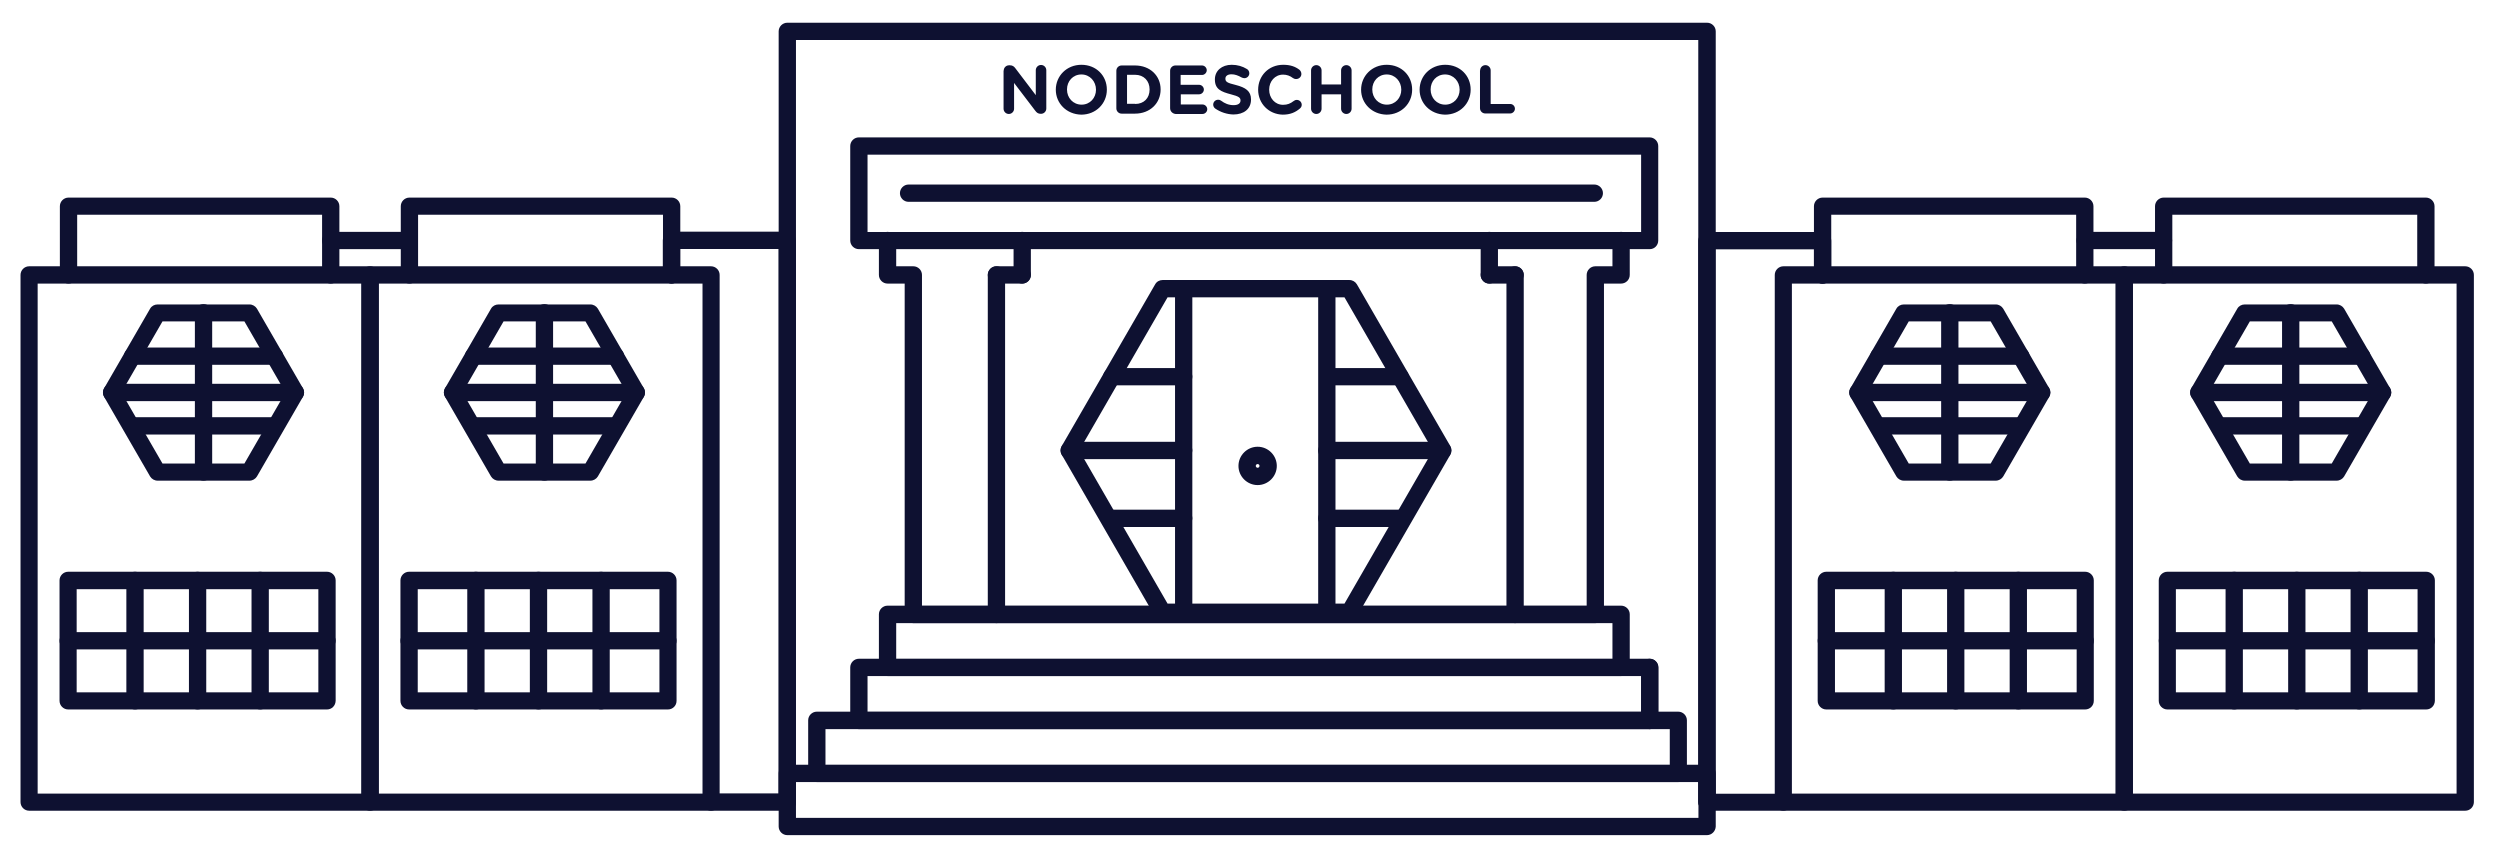
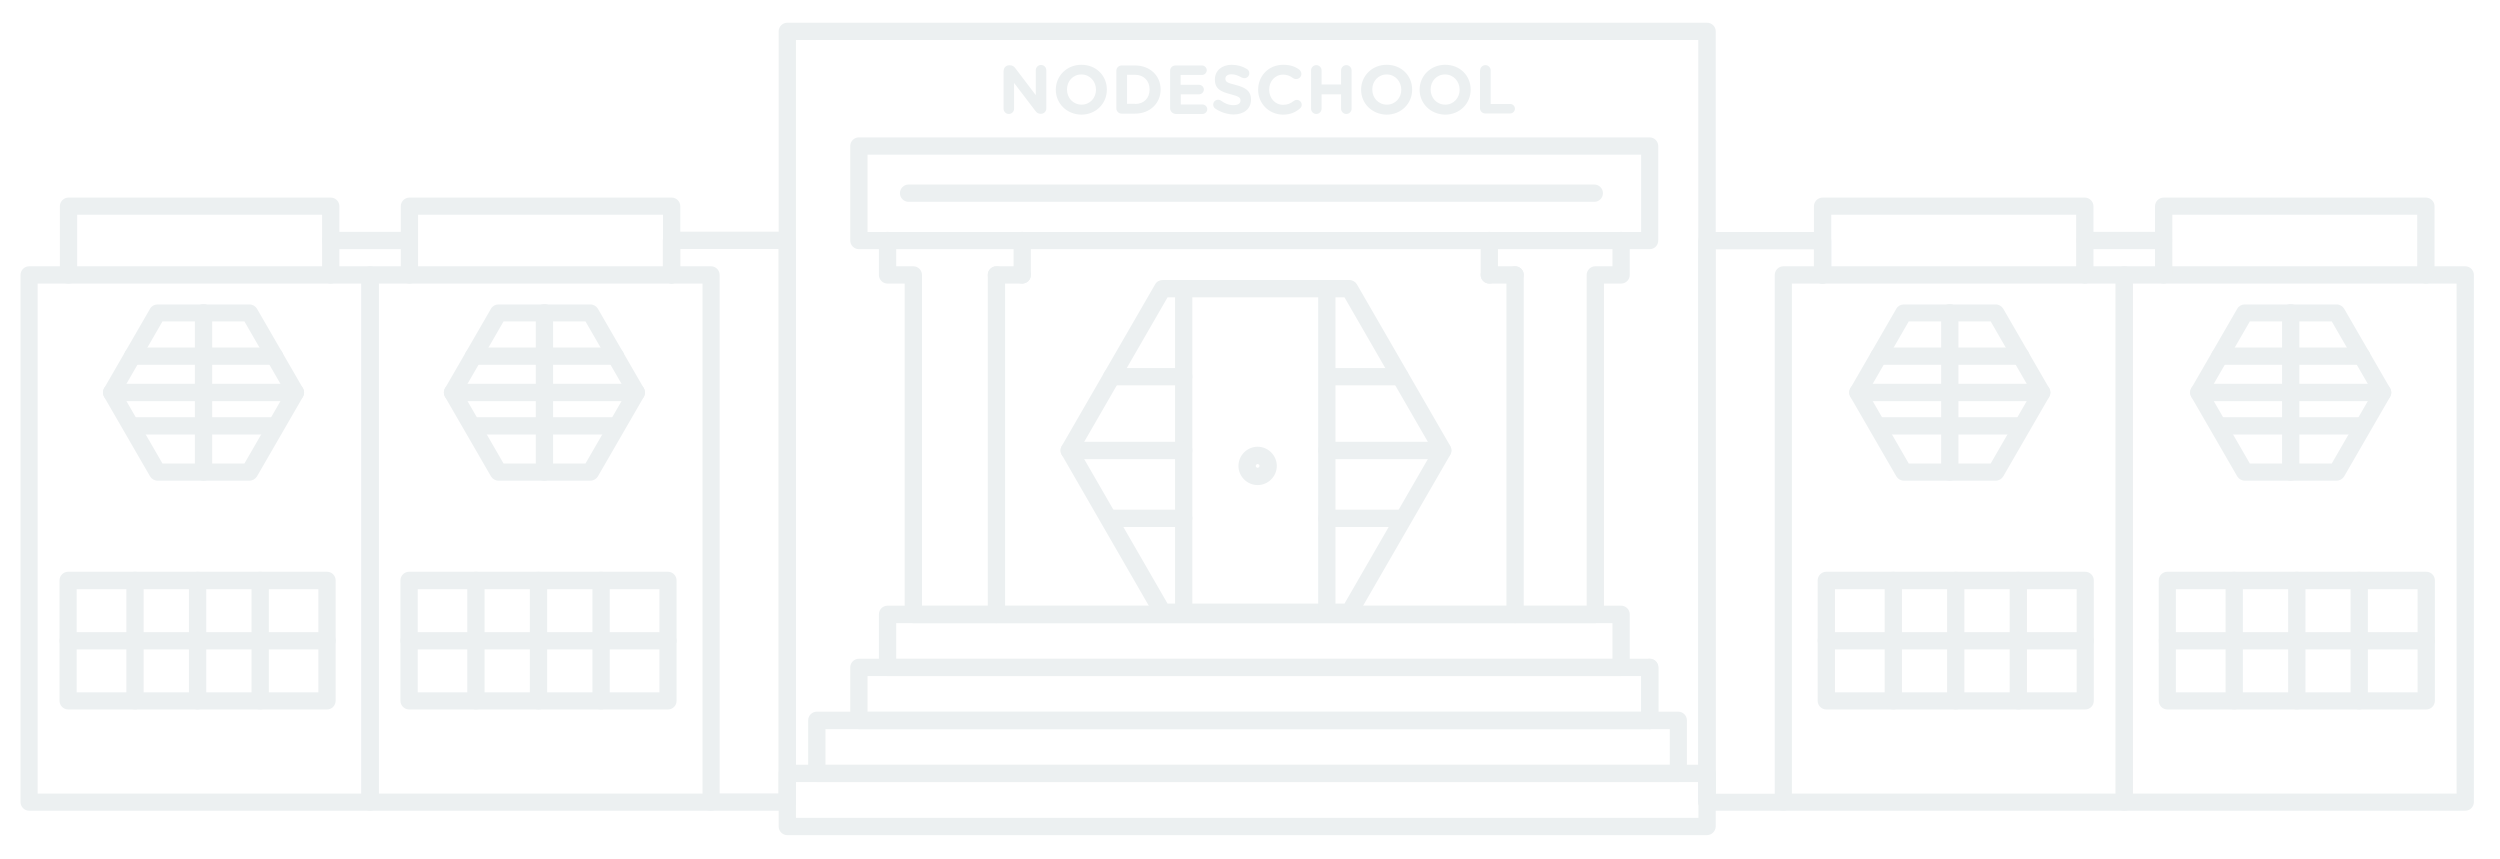
<svg xmlns="http://www.w3.org/2000/svg" viewBox="0 0 1474 506" enable-background="new 0 0 1474 506">
-   <path fill="#0E1131" d="M1453.5 478h-201c-2.8 0-5.1-2.3-5.1-5.1v-310.8c0-2.8 2.3-5.1 5.1-5.1h201c2.8 0 5.1 2.3 5.1 5.1v310.9c-.1 2.8-2.3 5-5.1 5zm-196-10.1h190.9v-300.7h-190.9v300.7z" />
-   <path fill="#0E1131" d="M1430.3 167.2c-2.8 0-5.1-2.3-5.1-5.1v-35.5h-144.4v35.5c0 2.8-2.3 5.1-5.1 5.1s-5.1-2.3-5.1-5.1v-40.5c0-2.8 2.3-5.1 5.1-5.1h154.6c2.8 0 5.1 2.3 5.1 5.1v40.5c-.1 2.8-2.3 5.1-5.1 5.1z" />
-   <path fill="#0E1131" d="M1377.7 283.4h-54.2c-1.8 0-3.5-1-4.4-2.5l-27.1-46.9c-.9-1.6-.9-3.5 0-5.1l27.1-46.9c.9-1.6 2.6-2.5 4.4-2.5h54.2c1.8 0 3.5 1 4.4 2.5l27.1 46.9c.9 1.6.9 3.5 0 5.1l-27.1 46.9c-.9 1.5-2.6 2.5-4.4 2.5zm-51.2-10.1h48.3l24.2-41.9-24.2-41.9h-48.3l-24.2 41.9 24.2 41.9z" />
-   <path fill="#0E1131" d="M1350.6 283.4c-2.8 0-5.1-2.3-5.1-5.1v-93.9c0-2.8 2.3-5.1 5.1-5.1s5.1 2.3 5.1 5.1v93.9c0 2.8-2.3 5.1-5.1 5.1z" />
-   <path fill="#0E1131" d="M1404.8 236.5h-108.4c-2.8 0-5.1-2.3-5.1-5.1s2.3-5.1 5.1-5.1h108.4c2.8 0 5.1 2.3 5.1 5.1s-2.3 5.1-5.1 5.1z" />
-   <path fill="#0E1131" d="M1392.5 215.1h-83.7c-2.8 0-5.1-2.3-5.1-5.1s2.3-5.1 5.1-5.1h83.7c2.8 0 5.1 2.3 5.1 5.1-.1 2.8-2.3 5.1-5.1 5.1z" />
-   <path fill="#0E1131" d="M1392.5 256.2h-83.7c-2.8 0-5.1-2.3-5.1-5.1s2.3-5.1 5.1-5.1h83.7c2.8 0 5.1 2.3 5.1 5.1s-2.3 5.1-5.1 5.1z" />
-   <path fill="#0E1131" d="M1430.5 418.3h-152.6c-2.8 0-5.1-2.3-5.1-5.1v-71c0-2.8 2.3-5.1 5.1-5.1h152.6c2.8 0 5.1 2.3 5.1 5.1v71c-.1 2.9-2.3 5.1-5.1 5.1zm-147.6-10.1h142.5v-60.8h-142.5v60.8z" />
-   <path fill="#0E1131" d="M1430.5 382.9h-152.6c-2.8 0-5.1-2.3-5.1-5.1s2.3-5.1 5.1-5.1h152.6c2.8 0 5.1 2.3 5.1 5.1-.1 2.8-2.3 5.1-5.1 5.1z" />
-   <path fill="#0E1131" d="M1391 418.3c-2.8 0-5.1-2.3-5.1-5.1v-71c0-2.8 2.3-5.1 5.1-5.1s5.1 2.3 5.1 5.1v71c0 2.9-2.3 5.1-5.1 5.1z" />
-   <path fill="#0E1131" d="M1317.3 418.3c-2.8 0-5.1-2.3-5.1-5.1v-71c0-2.8 2.3-5.1 5.1-5.1s5.1 2.3 5.1 5.1v71c-.1 2.9-2.3 5.1-5.1 5.1z" />
-   <path fill="#0E1131" d="M1354.2 418.3c-2.8 0-5.1-2.3-5.1-5.1v-71c0-2.8 2.3-5.1 5.1-5.1s5.1 2.3 5.1 5.1v71c-.1 2.9-2.3 5.1-5.1 5.1z" />
-   <path fill="#0E1131" d="M1252.5 478h-201c-2.8 0-5.1-2.3-5.1-5.1v-310.8c0-2.8 2.3-5.1 5.1-5.1h201c2.8 0 5.1 2.3 5.1 5.1v310.9c-.1 2.8-2.3 5-5.1 5zm-196-10.1h190.9v-300.7h-190.9v300.7z" />
-   <path fill="#0E1131" d="M1229.2 167.2c-2.8 0-5.1-2.3-5.1-5.1v-35.5h-144.4v35.5c0 2.8-2.3 5.1-5.1 5.1s-5.1-2.3-5.1-5.1v-40.5c0-2.8 2.3-5.1 5.1-5.1h154.6c2.8 0 5.1 2.3 5.1 5.1v40.5c0 2.8-2.3 5.1-5.1 5.1z" />
-   <path fill="#0E1131" d="M1176.7 283.4h-54.2c-1.8 0-3.5-1-4.4-2.5l-27.1-46.9c-.9-1.6-.9-3.5 0-5.1l27.1-46.9c.9-1.6 2.6-2.5 4.4-2.5h54.2c1.8 0 3.5 1 4.4 2.5l27.1 46.9c.9 1.6.9 3.5 0 5.1l-27.1 46.9c-.9 1.5-2.6 2.5-4.4 2.5zm-51.3-10.1h48.3l24.2-41.9-24.2-41.9h-48.3l-24.2 41.9 24.2 41.9z" />
-   <path fill="#0E1131" d="M1149.6 283.4c-2.8 0-5.1-2.3-5.1-5.1v-93.9c0-2.8 2.3-5.1 5.1-5.1s5.1 2.3 5.1 5.1v93.9c0 2.8-2.3 5.1-5.1 5.1z" />
-   <path fill="#0E1131" d="M1203.8 236.5h-108.4c-2.8 0-5.1-2.3-5.1-5.1s2.3-5.1 5.1-5.1h108.4c2.8 0 5.1 2.3 5.1 5.1s-2.3 5.1-5.1 5.1z" />
-   <path fill="#0E1131" d="M1191.5 215.1h-83.7c-2.8 0-5.1-2.3-5.1-5.1s2.3-5.1 5.1-5.1h83.7c2.8 0 5.1 2.3 5.1 5.1-.1 2.8-2.3 5.1-5.1 5.1z" />
-   <path fill="#0E1131" d="M1191.5 256.2h-83.7c-2.8 0-5.1-2.3-5.1-5.1s2.3-5.1 5.1-5.1h83.7c2.8 0 5.1 2.3 5.1 5.1s-2.3 5.1-5.1 5.1z" />
-   <path fill="#0E1131" d="M1229.4 418.3h-152.6c-2.8 0-5.1-2.3-5.1-5.1v-71c0-2.8 2.3-5.1 5.1-5.1h152.6c2.8 0 5.1 2.3 5.1 5.1v71c0 2.9-2.3 5.1-5.1 5.1zm-147.5-10.1h142.5v-60.8h-142.5v60.8z" />
-   <path fill="#0E1131" d="M1229.4 382.9h-152.6c-2.8 0-5.1-2.3-5.1-5.1s2.3-5.1 5.1-5.1h152.6c2.8 0 5.1 2.3 5.1 5.1s-2.3 5.1-5.1 5.1z" />
-   <path fill="#0E1131" d="M1190 418.3c-2.8 0-5.1-2.3-5.1-5.1v-71c0-2.8 2.3-5.1 5.1-5.1s5.1 2.3 5.1 5.1v71c0 2.9-2.3 5.1-5.1 5.1z" />
-   <path fill="#0E1131" d="M1116.3 418.3c-2.8 0-5.1-2.3-5.1-5.1v-71c0-2.8 2.3-5.1 5.1-5.1s5.1 2.3 5.1 5.1v71c-.1 2.9-2.3 5.1-5.1 5.1z" />
-   <path fill="#0E1131" d="M1153.1 418.3c-2.8 0-5.1-2.3-5.1-5.1v-71c0-2.8 2.3-5.1 5.1-5.1s5.1 2.3 5.1 5.1v71c0 2.9-2.3 5.1-5.1 5.1z" />
-   <path fill="#0E1131" d="M1006.4 478c-2.8 0-5.1-2.3-5.1-5.1v-449.3h-532v449.4c0 2.8-2.3 5.1-5.1 5.1s-5.1-2.3-5.1-5.1v-454.5c0-2.8 2.3-5.1 5.1-5.1h542.3c2.8 0 5.1 2.3 5.1 5.1v454.5c-.1 2.8-2.4 5-5.2 5z" />
-   <path fill="#0E1131" d="M972.7 146.9h-466.3c-2.8 0-5.1-2.3-5.1-5.1v-55.7c0-2.8 2.3-5.1 5.1-5.1h466.2c2.8 0 5.1 2.3 5.1 5.1v55.7c0 2.8-2.2 5.1-5 5.1zm-461.2-10.1h456.1v-45.6h-456.1v45.6z" />
-   <path fill="#0E1131" d="M940.6 367.4h-402.1c-2.8 0-5.1-2.3-5.1-5.1v-195.1h-10.1c-2.8 0-5.1-2.3-5.1-5.1v-20.3c0-2.8 2.3-5.1 5.1-5.1s5.1 2.3 5.1 5.1v15.2h10.1c2.8 0 5.1 2.3 5.1 5.1v195.1h391.9v-195.1c0-2.8 2.3-5.1 5.1-5.1h10.1v-15.2c0-2.8 2.3-5.1 5.1-5.1s5.1 2.3 5.1 5.1v20.3c0 2.8-2.3 5.1-5.1 5.1h-10.1v195.1c-.1 2.8-2.3 5.1-5.1 5.1z" />
-   <path fill="#0E1131" d="M878.1 167.2c-2.8 0-5.1-2.3-5.1-5.1v-20.3c0-2.8 2.3-5.1 5.1-5.1s5.1 2.3 5.1 5.1v20.3c-.1 2.8-2.3 5.1-5.1 5.1z" />
-   <path fill="#0E1131" d="M893.3 167.2h-15.2c-2.8 0-5.1-2.3-5.1-5.1s2.3-5.1 5.1-5.1h15.2c2.8 0 5.1 2.3 5.1 5.1-.1 2.8-2.3 5.1-5.1 5.1z" />
-   <path fill="#0E1131" d="M893.3 367.4c-2.8 0-5.1-2.3-5.1-5.1v-200.2c0-2.8 2.3-5.1 5.1-5.1s5.1 2.3 5.1 5.1v200.2c-.1 2.8-2.3 5.1-5.1 5.1z" />
-   <path fill="#0E1131" d="M602.7 167.2c-2.8 0-5.1-2.3-5.1-5.1v-20.3c0-2.8 2.3-5.1 5.1-5.1s5.1 2.3 5.1 5.1v20.3c0 2.8-2.3 5.1-5.1 5.1z" />
-   <path fill="#0E1131" d="M602.7 167.2h-15.2c-2.8 0-5.1-2.3-5.1-5.1s2.3-5.1 5.1-5.1h15.2c2.8 0 5.1 2.3 5.1 5.1s-2.3 5.1-5.1 5.1z" />
-   <path fill="#0E1131" d="M587.5 367.4c-2.8 0-5.1-2.3-5.1-5.1v-200.2c0-2.8 2.3-5.1 5.1-5.1s5.1 2.3 5.1 5.1v200.2c0 2.8-2.3 5.1-5.1 5.1z" />
-   <path fill="#0E1131" d="M955.8 398.6h-432.5c-2.8 0-5.1-2.3-5.1-5.1v-31.3c0-2.8 2.3-5.1 5.1-5.1h432.5c2.8 0 5.1 2.3 5.1 5.1v31.3c-.1 2.9-2.3 5.1-5.1 5.1zm-427.4-10.1h422.3v-21.1h-422.3v21.1z" />
-   <path fill="#0E1131" d="M972.7 429.9h-466.3c-2.8 0-5.1-2.3-5.1-5.1v-31.3c0-2.8 2.3-5.1 5.1-5.1h466.2c2.8 0 5.1 2.3 5.1 5.1v31.3c0 2.8-2.2 5.1-5 5.1zm-461.2-10.2h456.1v-21.1h-456.1v21.1z" />
-   <path fill="#0E1131" d="M989.6 461.1h-508c-2.8 0-5.1-2.3-5.1-5.1v-31.3c0-2.8 2.3-5.1 5.1-5.1h507.9c2.8 0 5.1 2.3 5.1 5.1v31.3c0 2.9-2.2 5.1-5 5.1zm-502.9-10.1h497.8v-21.1h-497.8v21.1z" />
-   <path fill="#0E1131" d="M1006.4 492.4h-542.2c-2.8 0-5.1-2.3-5.1-5.1v-31.3c0-2.8 2.3-5.1 5.1-5.1h542.3c2.8 0 5.1 2.3 5.1 5.1v31.3c-.1 2.8-2.4 5.1-5.2 5.1zm-537.1-10.2h532.1v-21.1h-532.1v21.1z" />
-   <path fill="#0E1131" d="M972.7 429.9c-2.8 0-5.1-2.3-5.1-5.1v-31.3c0-2.8 2.3-5.1 5.1-5.1s5.1 2.3 5.1 5.1v31.3c-.1 2.8-2.3 5.1-5.1 5.1z" />
-   <path fill="#0E1131" d="M1051.4 478h-45c-2.8 0-5.1-2.3-5.1-5.1v-331c0-2.8 2.3-5.1 5.1-5.1h68.2c2.8 0 5.1 2.3 5.1 5.1v20.3c0 2.8-2.3 5.1-5.1 5.1s-5.1-2.3-5.1-5.1v-15.2h-58.1v321h39.9c2.8 0 5.1 2.3 5.1 5.1.1 2.7-2.2 4.9-5 4.9z" />
-   <path fill="#0E1131" d="M218.2 478h-201c-2.8 0-5.1-2.3-5.1-5.1v-310.8c0-2.8 2.3-5.1 5.1-5.1h201c2.8 0 5.1 2.3 5.1 5.1v310.9c0 2.8-2.3 5-5.1 5zm-196-10.1h190.9v-300.7h-190.9v300.7z" />
-   <path fill="#0E1131" d="M195 167.2c-2.8 0-5.1-2.3-5.1-5.1v-35.5h-144.4v35.5c0 2.8-2.3 5.1-5.1 5.1s-5.1-2.3-5.1-5.1v-40.5c0-2.8 2.3-5.1 5.1-5.1h154.6c2.8 0 5.1 2.3 5.1 5.1v40.5c-.1 2.8-2.3 5.1-5.1 5.1z" />
-   <path fill="#0E1131" d="M147.1 283.4h-54.2c-1.8 0-3.5-1-4.4-2.5l-27.1-46.9c-.9-1.6-.9-3.5 0-5.1l27.1-46.9c.9-1.6 2.6-2.5 4.4-2.5h54.2c1.8 0 3.5 1 4.4 2.5l27.1 46.9c.9 1.6.9 3.5 0 5.1l-27.1 46.9c-.9 1.5-2.6 2.5-4.4 2.5zm-51.3-10.1h48.3l24.2-41.9-24.2-41.9h-48.3l-24.2 41.9 24.2 41.9z" />
-   <path fill="#0E1131" d="M120 283.4c-2.8 0-5.1-2.3-5.1-5.1v-93.9c0-2.8 2.3-5.1 5.1-5.1s5.1 2.3 5.1 5.1v93.9c0 2.8-2.3 5.1-5.1 5.1z" />
-   <path fill="#0E1131" d="M174.2 236.5h-108.4c-2.8 0-5.1-2.3-5.1-5.1s2.3-5.1 5.1-5.1h108.4c2.8 0 5.1 2.3 5.1 5.1s-2.3 5.1-5.1 5.1z" />
-   <path fill="#0E1131" d="M161.9 215.1h-83.7c-2.8 0-5.1-2.3-5.1-5.1s2.3-5.1 5.1-5.1h83.7c2.8 0 5.1 2.3 5.1 5.1-.1 2.8-2.3 5.1-5.1 5.1z" />
-   <path fill="#0E1131" d="M161.9 256.2h-83.7c-2.8 0-5.1-2.3-5.1-5.1s2.3-5.1 5.1-5.1h83.7c2.8 0 5.1 2.3 5.1 5.1s-2.3 5.1-5.1 5.1z" />
-   <path fill="#0E1131" d="M192.8 418.3h-152.6c-2.8 0-5.1-2.3-5.1-5.1v-71c0-2.8 2.3-5.1 5.1-5.1h152.6c2.8 0 5.1 2.3 5.1 5.1v71c-.1 2.9-2.3 5.1-5.1 5.1zm-147.6-10.1h142.5v-60.8h-142.5v60.8z" />
-   <path fill="#0E1131" d="M192.8 382.9h-152.6c-2.8 0-5.1-2.3-5.1-5.1s2.3-5.1 5.1-5.1h152.6c2.8 0 5.1 2.3 5.1 5.1-.1 2.8-2.3 5.1-5.1 5.1z" />
-   <path fill="#0E1131" d="M79.6 418.3c-2.8 0-5.1-2.3-5.1-5.1v-71c0-2.8 2.3-5.1 5.1-5.1s5.1 2.3 5.1 5.1v71c0 2.9-2.3 5.1-5.1 5.1z" />
-   <path fill="#0E1131" d="M153.4 418.3c-2.8 0-5.1-2.3-5.1-5.1v-71c0-2.8 2.3-5.1 5.1-5.1s5.1 2.3 5.1 5.1v71c-.1 2.9-2.3 5.1-5.1 5.1z" />
-   <path fill="#0E1131" d="M116.5 418.3c-2.8 0-5.1-2.3-5.1-5.1v-71c0-2.8 2.3-5.1 5.1-5.1s5.1 2.3 5.1 5.1v71c-.1 2.9-2.3 5.1-5.1 5.1z" />
-   <path fill="#0E1131" d="M419.2 478h-201c-2.8 0-5.1-2.3-5.1-5.1v-310.8c0-2.8 2.3-5.1 5.1-5.1h201c2.8 0 5.1 2.3 5.1 5.1v310.9c0 2.8-2.3 5-5.1 5zm-195.9-10.1h190.9v-300.7h-190.9v300.7z" />
-   <path fill="#0E1131" d="M396 167.2c-2.8 0-5.1-2.3-5.1-5.1v-35.5h-144.4v35.5c0 2.8-2.3 5.1-5.1 5.1s-5.1-2.3-5.1-5.1v-40.5c0-2.8 2.3-5.1 5.1-5.1h154.6c2.8 0 5.1 2.3 5.1 5.1v40.5c-.1 2.8-2.3 5.1-5.1 5.1z" />
-   <path fill="#0E1131" d="M348.1 283.4h-54.2c-1.8 0-3.5-1-4.4-2.5l-27.1-46.9c-.9-1.6-.9-3.5 0-5.1l27.1-46.9c.9-1.6 2.6-2.5 4.4-2.5h54.2c1.8 0 3.5 1 4.4 2.5l27.1 46.9c.9 1.6.9 3.5 0 5.1l-27.1 46.9c-.9 1.5-2.6 2.5-4.4 2.5zm-51.2-10.1h48.3l24.2-41.9-24.2-41.9h-48.3l-24.2 41.9 24.2 41.9z" />
-   <path fill="#0E1131" d="M321 283.4c-2.8 0-5.1-2.3-5.1-5.1v-93.9c0-2.8 2.3-5.1 5.1-5.1s5.1 2.3 5.1 5.1v93.9c0 2.8-2.3 5.1-5.1 5.1z" />
-   <path fill="#0E1131" d="M375.2 236.5h-108.4c-2.8 0-5.1-2.3-5.1-5.1s2.3-5.1 5.1-5.1h108.4c2.8 0 5.1 2.3 5.1 5.1s-2.3 5.1-5.1 5.1z" />
-   <path fill="#0E1131" d="M362.9 215.1h-83.7c-2.8 0-5.1-2.3-5.1-5.1s2.3-5.1 5.1-5.1h83.7c2.8 0 5.1 2.3 5.1 5.1-.1 2.8-2.3 5.1-5.1 5.1z" />
-   <path fill="#0E1131" d="M362.9 256.2h-83.7c-2.8 0-5.1-2.3-5.1-5.1s2.3-5.1 5.1-5.1h83.7c2.8 0 5.1 2.3 5.1 5.1s-2.3 5.1-5.1 5.1z" />
-   <path fill="#0E1131" d="M393.8 418.3h-152.6c-2.8 0-5.1-2.3-5.1-5.1v-71c0-2.8 2.3-5.1 5.1-5.1h152.6c2.8 0 5.1 2.3 5.1 5.1v71c0 2.9-2.3 5.1-5.1 5.1zm-147.5-10.1h142.5v-60.8h-142.5v60.8z" />
-   <path fill="#0E1131" d="M393.8 382.9h-152.6c-2.8 0-5.1-2.3-5.1-5.1s2.3-5.1 5.1-5.1h152.6c2.8 0 5.1 2.3 5.1 5.1s-2.3 5.1-5.1 5.1z" />
-   <path fill="#0E1131" d="M280.6 418.3c-2.8 0-5.1-2.3-5.1-5.1v-71c0-2.8 2.3-5.1 5.1-5.1s5.1 2.3 5.1 5.1v71c0 2.9-2.3 5.1-5.1 5.1z" />
-   <path fill="#0E1131" d="M354.4 418.3c-2.8 0-5.1-2.3-5.1-5.1v-71c0-2.8 2.3-5.1 5.1-5.1s5.1 2.3 5.1 5.1v71c0 2.9-2.3 5.1-5.1 5.1z" />
-   <path fill="#0E1131" d="M317.5 418.3c-2.8 0-5.1-2.3-5.1-5.1v-71c0-2.8 2.3-5.1 5.1-5.1s5.1 2.3 5.1 5.1v71c0 2.9-2.3 5.1-5.1 5.1z" />
-   <path fill="#0E1131" d="M464.2 478h-45c-2.8 0-5.1-2.3-5.1-5.1s2.3-5.1 5.1-5.1h39.9v-321h-58.1v15.2c0 2.8-2.3 5.1-5.1 5.1s-5.1-2.3-5.1-5.1v-20.3c0-2.8 2.3-5.1 5.1-5.1h68.2c2.8 0 5.1 2.3 5.1 5.1v331.3c.1 2.8-2.2 5-5 5z" />
-   <path fill="#0E1131" d="M795.6 366h-110.2c-1.8 0-3.5-1-4.4-2.5l-55-95.4c-.9-1.6-.9-3.5 0-5.1l55.1-95.4c.9-1.6 2.6-2.5 4.4-2.5h110.1c1.8 0 3.5 1 4.4 2.5l55.1 95.4c.9 1.6.9 3.5 0 5.1l-55.1 95.4c-1 1.6-2.6 2.5-4.4 2.5zm-107.2-10.1h104.3l52.1-90.3-52.1-90.3h-104.3l-52.1 90.3 52.1 90.3z" />
-   <path fill="#0E1131" d="M697.9 366c-2.8 0-5.1-2.3-5.1-5.1v-190.7c0-2.8 2.3-5.1 5.1-5.1s5.1 2.3 5.1 5.1v190.8c-.1 2.8-2.3 5-5.1 5z" />
-   <path fill="#0E1131" d="M782.3 366c-2.8 0-5.1-2.3-5.1-5.1v-190.7c0-2.8 2.3-5.1 5.1-5.1s5.1 2.3 5.1 5.1v190.8c0 2.8-2.3 5-5.1 5z" />
-   <path fill="#0E1131" d="M697.9 270.7h-67.5c-2.8 0-5.1-2.3-5.1-5.1s2.3-5.1 5.1-5.1h67.5c2.8 0 5.1 2.3 5.1 5.1-.1 2.8-2.3 5.1-5.1 5.1z" />
-   <path fill="#0E1131" d="M850.6 270.7h-68.3c-2.8 0-5.1-2.3-5.1-5.1s2.3-5.1 5.1-5.1h68.3c2.8 0 5.1 2.3 5.1 5.1s-2.3 5.1-5.1 5.1z" />
-   <path fill="#0E1131" d="M697.9 227.2h-42.4c-2.8 0-5.1-2.3-5.1-5.1s2.3-5.1 5.1-5.1h42.4c2.8 0 5.1 2.3 5.1 5.1s-2.3 5.1-5.1 5.1z" />
-   <path fill="#0E1131" d="M825.5 227.2h-40.9c-2.8 0-5.1-2.3-5.1-5.1s2.3-5.1 5.1-5.1h40.9c2.8 0 5.1 2.3 5.1 5.1s-2.3 5.1-5.1 5.1z" />
-   <path fill="#0E1131" d="M697.9 310.7h-42.4c-2.8 0-5.1-2.3-5.1-5.1s2.3-5.1 5.1-5.1h42.4c2.8 0 5.1 2.3 5.1 5.1-.1 2.8-2.3 5.1-5.1 5.1z" />
-   <path fill="#0E1131" d="M825.5 310.7h-43.2c-2.8 0-5.1-2.3-5.1-5.1s2.3-5.1 5.1-5.1h43.2c2.8 0 5.1 2.3 5.1 5.1s-2.3 5.1-5.1 5.1z" />
-   <path fill="#0E1131" d="M741.5 286c-6.2 0-11.3-5.1-11.3-11.3s5.1-11.3 11.3-11.3 11.3 5.1 11.3 11.3-5.1 11.3-11.3 11.3zm0-12.4c-.6 0-1.1.5-1.1 1.1 0 .6.5 1.1 1.1 1.1.6 0 1.1-.5 1.1-1.1 0-.6-.5-1.1-1.1-1.1z" />
-   <path d="M591.8 41.6c0-1.7 1.4-3.1 3.1-3.1h.6c1.5 0 2.4.7 3.2 1.8l12 15.8v-14.7c0-1.7 1.4-3.1 3.1-3.1 1.7 0 3.1 1.4 3.1 3.1v22.6c0 1.7-1.4 3.1-3.1 3.1h-.2c-1.5 0-2.4-.7-3.2-1.8l-12.5-16.4v15.2c0 1.7-1.4 3.1-3.1 3.1-1.7 0-3.1-1.4-3.1-3.1v-22.5zm30.7 11.3c0-8.1 6.4-14.7 15.1-14.7 8.8 0 15 6.5 15 14.6v.1c0 8.1-6.4 14.7-15.1 14.7-8.7-.2-15-6.7-15-14.7zm23.7 0c0-4.9-3.6-9-8.6-9s-8.5 4-8.5 8.8v.1c0 4.9 3.6 8.9 8.6 8.9s8.5-4 8.5-8.8zm12-11.2c0-1.7 1.4-3.1 3.1-3.1h7.9c8.9 0 15.1 6.1 15.1 14.1v.1c0 8-6.2 14.2-15.1 14.2h-7.9c-1.7 0-3.1-1.4-3.1-3.1v-22.2zm11.1 19.6c5.1 0 8.5-3.4 8.5-8.5v-.1c0-5-3.4-8.6-8.5-8.6h-4.8v17.1h4.8zm20.6 2.5v-22.1c0-1.7 1.4-3.1 3.1-3.1h15.7c1.5 0 2.8 1.3 2.8 2.8 0 1.5-1.3 2.8-2.8 2.8h-12.6v5.8h10.9c1.5 0 2.8 1.3 2.8 2.8s-1.3 2.8-2.8 2.8h-10.8v6h12.8c1.5 0 2.8 1.3 2.8 2.8 0 1.5-1.3 2.8-2.8 2.8h-15.9c-1.8-.2-3.2-1.6-3.2-3.4zm26.6.2c-.7-.5-1.2-1.4-1.2-2.3 0-1.6 1.3-2.9 2.9-2.9.8 0 1.4.3 1.8.6 2.1 1.6 4.5 2.6 7.3 2.6 2.6 0 4.1-1 4.1-2.7v-.1c0-1.6-1-2.4-5.7-3.6-5.7-1.5-9.4-3-9.4-8.7v-.1c0-5.1 4.1-8.6 9.9-8.6 3.4 0 6.4.9 9 2.5.7.4 1.4 1.3 1.4 2.5 0 1.6-1.3 2.9-2.9 2.9-.6 0-1.1-.2-1.6-.4-2.1-1.2-4-1.9-6-1.9-2.4 0-3.6 1.1-3.6 2.5v.1c0 1.9 1.2 2.5 6.1 3.7 5.8 1.5 9 3.6 9 8.5v.1c0 5.6-4.3 8.8-10.4 8.8-3.7-.1-7.5-1.3-10.7-3.5zm25.3-11.1c0-8.1 6.1-14.7 14.8-14.7 4.3 0 7.1 1.1 9.5 2.9.6.5 1.2 1.4 1.2 2.5 0 1.7-1.4 3-3.1 3-.9 0-1.4-.3-1.9-.6-1.7-1.3-3.6-2-5.8-2-4.8 0-8.2 4-8.2 8.8v.1c0 4.9 3.4 8.9 8.2 8.9 2.6 0 4.4-.8 6.2-2.2.5-.4 1.1-.7 1.9-.7 1.6 0 2.9 1.3 2.9 2.9 0 1-.5 1.7-1.1 2.2-2.6 2.2-5.6 3.6-10.1 3.6-8.3-.2-14.5-6.6-14.5-14.7zm31.2-11.4c0-1.7 1.4-3.1 3.1-3.1 1.7 0 3.1 1.4 3.1 3.1v8.3h11.5v-8.3c0-1.7 1.4-3.1 3.1-3.1s3.1 1.4 3.1 3.1v22.6c0 1.7-1.4 3.1-3.1 3.1s-3.1-1.4-3.1-3.1v-8.5h-11.5v8.5c0 1.7-1.4 3.1-3.1 3.1-1.7 0-3.1-1.4-3.1-3.1v-22.6zm29.5 11.4c0-8.1 6.4-14.7 15.1-14.7 8.8 0 15 6.5 15 14.6v.1c0 8.1-6.4 14.7-15.1 14.7-8.7-.2-15-6.7-15-14.7zm23.7 0c0-4.9-3.6-9-8.6-9s-8.5 4-8.5 8.8v.1c0 4.9 3.6 8.9 8.6 8.9s8.5-4 8.5-8.8zm10.8 0c0-8.1 6.4-14.7 15.1-14.7 8.8 0 15 6.5 15 14.6v.1c0 8.1-6.4 14.7-15.1 14.7-8.7-.2-15-6.7-15-14.7zm23.6 0c0-4.9-3.6-9-8.6-9s-8.5 4-8.5 8.8v.1c0 4.9 3.6 8.9 8.6 8.9s8.5-4 8.5-8.8zm12.1-11.4c0-1.7 1.4-3.1 3.1-3.1 1.7 0 3.1 1.4 3.1 3.1v19.8h11.5c1.6 0 2.8 1.3 2.8 2.8s-1.3 2.8-2.8 2.8h-14.7c-1.7 0-3.1-1.4-3.1-3.1v-22.3z" fill="#0E1131" />
-   <path fill="#0E1131" d="M940 119h-404.3c-2.8 0-5.1-2.3-5.1-5.1s2.3-5.1 5.1-5.1h404.3c2.8 0 5.1 2.3 5.1 5.1s-2.3 5.1-5.1 5.1z" />
-   <path fill="#0E1131" d="M241.2 146.9h-46.2c-2.8 0-5.1-2.3-5.1-5.1s2.3-5.1 5.1-5.1h46.2c2.8 0 5.1 2.3 5.1 5.1s-2.3 5.1-5.1 5.1z" />
-   <path fill="#0E1131" d="M1275.6 146.9h-46.2c-2.8 0-5.1-2.3-5.1-5.1s2.3-5.1 5.1-5.1h46.2c2.8 0 5.1 2.3 5.1 5.1s-2.3 5.1-5.1 5.1z" />
+   <path fill="#ecf0f1" d="M1453.5 478h-201c-2.8 0-5.1-2.3-5.1-5.1v-310.8c0-2.8 2.3-5.1 5.1-5.1h201c2.8 0 5.1 2.3 5.1 5.1v310.9c-.1 2.8-2.3 5-5.1 5zm-196-10.1h190.9v-300.7h-190.9v300.7z" />
+   <path fill="#ecf0f1" d="M1430.3 167.2c-2.8 0-5.1-2.3-5.1-5.1v-35.5h-144.4v35.5c0 2.8-2.3 5.1-5.1 5.1s-5.1-2.3-5.1-5.1v-40.5c0-2.8 2.3-5.1 5.1-5.1h154.6c2.8 0 5.1 2.3 5.1 5.1v40.5c-.1 2.8-2.3 5.1-5.1 5.1z" />
+   <path fill="#ecf0f1" d="M1377.7 283.4h-54.2c-1.8 0-3.5-1-4.4-2.5l-27.1-46.9c-.9-1.6-.9-3.5 0-5.1l27.1-46.9c.9-1.6 2.6-2.5 4.4-2.5h54.2c1.8 0 3.5 1 4.4 2.5l27.1 46.9c.9 1.6.9 3.5 0 5.1l-27.1 46.9c-.9 1.5-2.6 2.5-4.4 2.5zm-51.2-10.1h48.3l24.2-41.9-24.2-41.9h-48.3l-24.2 41.9 24.2 41.9z" />
+   <path fill="#ecf0f1" d="M1350.6 283.4c-2.8 0-5.1-2.3-5.1-5.1v-93.9c0-2.8 2.3-5.1 5.1-5.1s5.1 2.3 5.1 5.1v93.9c0 2.8-2.3 5.1-5.1 5.1z" />
+   <path fill="#ecf0f1" d="M1404.8 236.5h-108.4c-2.8 0-5.1-2.3-5.1-5.1s2.3-5.1 5.1-5.1h108.4c2.8 0 5.1 2.3 5.1 5.1s-2.3 5.1-5.1 5.1z" />
+   <path fill="#ecf0f1" d="M1392.5 215.1h-83.7c-2.8 0-5.1-2.3-5.1-5.1s2.3-5.1 5.1-5.1h83.7c2.8 0 5.1 2.3 5.1 5.1-.1 2.8-2.3 5.1-5.1 5.1z" />
+   <path fill="#ecf0f1" d="M1392.5 256.2h-83.7c-2.8 0-5.1-2.3-5.1-5.1s2.3-5.1 5.1-5.1h83.7c2.8 0 5.1 2.3 5.1 5.1s-2.3 5.1-5.1 5.1z" />
+   <path fill="#ecf0f1" d="M1430.5 418.3h-152.6c-2.8 0-5.1-2.3-5.1-5.1v-71c0-2.8 2.3-5.1 5.1-5.1h152.6c2.8 0 5.1 2.3 5.1 5.1v71c-.1 2.9-2.3 5.1-5.1 5.1zm-147.6-10.1h142.5v-60.8h-142.5v60.8z" />
+   <path fill="#ecf0f1" d="M1430.5 382.9h-152.6c-2.8 0-5.1-2.3-5.1-5.1s2.3-5.1 5.1-5.1h152.6c2.8 0 5.1 2.3 5.1 5.1-.1 2.8-2.3 5.1-5.1 5.1z" />
+   <path fill="#ecf0f1" d="M1391 418.3c-2.8 0-5.1-2.3-5.1-5.1v-71c0-2.8 2.3-5.1 5.1-5.1s5.1 2.3 5.1 5.1v71c0 2.9-2.3 5.1-5.1 5.1z" />
+   <path fill="#ecf0f1" d="M1317.3 418.3c-2.8 0-5.1-2.3-5.1-5.1v-71c0-2.8 2.3-5.1 5.1-5.1s5.1 2.3 5.1 5.1v71c-.1 2.9-2.3 5.1-5.1 5.1z" />
+   <path fill="#ecf0f1" d="M1354.2 418.3c-2.8 0-5.1-2.3-5.1-5.1v-71c0-2.8 2.3-5.1 5.1-5.1s5.1 2.3 5.1 5.1v71c-.1 2.9-2.3 5.1-5.1 5.1z" />
+   <path fill="#ecf0f1" d="M1252.5 478h-201c-2.8 0-5.1-2.3-5.1-5.1v-310.8c0-2.8 2.3-5.1 5.1-5.1h201c2.8 0 5.1 2.3 5.1 5.1v310.9c-.1 2.8-2.3 5-5.1 5zm-196-10.1h190.9v-300.7h-190.9v300.7z" />
+   <path fill="#ecf0f1" d="M1229.2 167.2c-2.8 0-5.1-2.3-5.1-5.1v-35.5h-144.4v35.5c0 2.8-2.3 5.1-5.1 5.1s-5.1-2.3-5.1-5.1v-40.5c0-2.8 2.3-5.1 5.1-5.1h154.6c2.8 0 5.1 2.3 5.1 5.1v40.5c0 2.8-2.3 5.1-5.1 5.1z" />
+   <path fill="#ecf0f1" d="M1176.7 283.4h-54.2c-1.8 0-3.5-1-4.4-2.5l-27.1-46.9c-.9-1.6-.9-3.5 0-5.1l27.1-46.9c.9-1.6 2.6-2.5 4.4-2.5h54.2c1.8 0 3.5 1 4.4 2.5l27.1 46.9c.9 1.6.9 3.5 0 5.1l-27.1 46.9c-.9 1.5-2.6 2.5-4.4 2.5zm-51.3-10.1h48.3l24.2-41.9-24.2-41.9h-48.3l-24.2 41.9 24.2 41.9z" />
+   <path fill="#ecf0f1" d="M1149.6 283.4c-2.8 0-5.1-2.3-5.1-5.1v-93.9c0-2.8 2.3-5.1 5.1-5.1s5.1 2.3 5.1 5.1v93.9c0 2.8-2.3 5.1-5.1 5.1z" />
+   <path fill="#ecf0f1" d="M1203.8 236.5h-108.4c-2.8 0-5.1-2.3-5.1-5.1s2.3-5.1 5.1-5.1h108.4c2.8 0 5.1 2.3 5.1 5.1s-2.3 5.1-5.1 5.1z" />
+   <path fill="#ecf0f1" d="M1191.5 215.1h-83.7c-2.8 0-5.1-2.3-5.1-5.1s2.3-5.1 5.1-5.1h83.7c2.8 0 5.1 2.3 5.1 5.1-.1 2.8-2.3 5.1-5.1 5.1z" />
+   <path fill="#ecf0f1" d="M1191.5 256.2h-83.7c-2.8 0-5.1-2.3-5.1-5.1s2.3-5.1 5.1-5.1h83.7c2.8 0 5.1 2.3 5.1 5.1s-2.3 5.1-5.1 5.1z" />
+   <path fill="#ecf0f1" d="M1229.4 418.3h-152.6c-2.8 0-5.1-2.3-5.1-5.1v-71c0-2.8 2.3-5.1 5.1-5.1h152.6c2.8 0 5.1 2.3 5.1 5.1v71c0 2.9-2.3 5.1-5.1 5.1zm-147.5-10.1h142.5v-60.8h-142.5v60.8z" />
+   <path fill="#ecf0f1" d="M1229.4 382.9h-152.6c-2.8 0-5.1-2.3-5.1-5.1s2.3-5.1 5.1-5.1h152.6c2.8 0 5.1 2.3 5.1 5.1s-2.3 5.1-5.1 5.1z" />
+   <path fill="#ecf0f1" d="M1190 418.3c-2.8 0-5.1-2.3-5.1-5.1v-71c0-2.8 2.3-5.1 5.1-5.1s5.1 2.3 5.1 5.1v71c0 2.9-2.3 5.1-5.1 5.1z" />
+   <path fill="#ecf0f1" d="M1116.3 418.3c-2.8 0-5.1-2.3-5.1-5.1v-71c0-2.8 2.3-5.1 5.1-5.1s5.1 2.3 5.1 5.1v71c-.1 2.9-2.3 5.1-5.1 5.1z" />
+   <path fill="#ecf0f1" d="M1153.1 418.3c-2.8 0-5.1-2.3-5.1-5.1v-71c0-2.8 2.3-5.1 5.1-5.1s5.1 2.3 5.1 5.1v71c0 2.9-2.3 5.1-5.1 5.1z" />
+   <path fill="#ecf0f1" d="M1006.4 478c-2.8 0-5.1-2.3-5.1-5.1v-449.3h-532v449.4c0 2.8-2.3 5.1-5.1 5.1s-5.1-2.3-5.1-5.1v-454.5c0-2.8 2.3-5.1 5.1-5.1h542.3c2.8 0 5.1 2.3 5.1 5.1v454.5c-.1 2.8-2.4 5-5.2 5z" />
+   <path fill="#ecf0f1" d="M972.7 146.9h-466.3c-2.8 0-5.1-2.3-5.1-5.1v-55.7c0-2.8 2.3-5.1 5.1-5.1h466.2c2.8 0 5.1 2.3 5.1 5.1v55.7c0 2.8-2.2 5.1-5 5.1zm-461.2-10.1h456.1v-45.6h-456.1v45.6z" />
+   <path fill="#ecf0f1" d="M940.6 367.4h-402.1c-2.8 0-5.1-2.3-5.1-5.1v-195.1h-10.1c-2.8 0-5.1-2.3-5.1-5.1v-20.3c0-2.8 2.3-5.1 5.1-5.1s5.1 2.3 5.1 5.1v15.2h10.1c2.8 0 5.1 2.3 5.1 5.1v195.1h391.9v-195.1c0-2.8 2.3-5.1 5.1-5.1h10.1v-15.2c0-2.8 2.3-5.1 5.1-5.1s5.1 2.3 5.1 5.1v20.3c0 2.8-2.3 5.1-5.1 5.1h-10.1v195.1c-.1 2.8-2.3 5.1-5.1 5.1z" />
+   <path fill="#ecf0f1" d="M878.1 167.2c-2.8 0-5.1-2.3-5.1-5.1v-20.3c0-2.8 2.3-5.1 5.1-5.1s5.1 2.3 5.1 5.1v20.3c-.1 2.8-2.3 5.1-5.1 5.1z" />
+   <path fill="#ecf0f1" d="M893.3 167.2h-15.2c-2.8 0-5.1-2.3-5.1-5.1s2.3-5.1 5.1-5.1h15.2c2.8 0 5.1 2.3 5.1 5.1-.1 2.8-2.3 5.1-5.1 5.1z" />
+   <path fill="#ecf0f1" d="M893.3 367.4c-2.8 0-5.1-2.3-5.1-5.1v-200.2c0-2.8 2.3-5.1 5.1-5.1s5.1 2.3 5.1 5.1v200.2c-.1 2.8-2.3 5.1-5.1 5.1z" />
+   <path fill="#ecf0f1" d="M602.7 167.2c-2.8 0-5.1-2.3-5.1-5.1v-20.3c0-2.8 2.3-5.1 5.1-5.1s5.1 2.3 5.1 5.1v20.3c0 2.8-2.3 5.1-5.1 5.1z" />
+   <path fill="#ecf0f1" d="M602.7 167.2h-15.2c-2.8 0-5.1-2.3-5.1-5.1s2.3-5.1 5.1-5.1h15.2c2.8 0 5.1 2.3 5.1 5.1s-2.3 5.1-5.1 5.1z" />
+   <path fill="#ecf0f1" d="M587.5 367.4c-2.8 0-5.1-2.3-5.1-5.1v-200.2c0-2.8 2.3-5.1 5.1-5.1s5.1 2.3 5.1 5.1v200.2c0 2.8-2.3 5.1-5.1 5.1z" />
+   <path fill="#ecf0f1" d="M955.8 398.6h-432.5c-2.8 0-5.1-2.3-5.1-5.1v-31.3c0-2.8 2.3-5.1 5.1-5.1h432.5c2.8 0 5.1 2.3 5.1 5.1v31.3c-.1 2.9-2.3 5.1-5.1 5.1zm-427.4-10.1h422.3v-21.1h-422.3v21.1z" />
+   <path fill="#ecf0f1" d="M972.7 429.9h-466.3c-2.8 0-5.1-2.3-5.1-5.1v-31.3c0-2.8 2.3-5.1 5.1-5.1h466.2c2.8 0 5.1 2.3 5.1 5.1v31.3c0 2.8-2.2 5.1-5 5.1zm-461.2-10.2h456.1v-21.1h-456.1v21.1z" />
+   <path fill="#ecf0f1" d="M989.6 461.1h-508c-2.8 0-5.1-2.3-5.1-5.1v-31.3c0-2.8 2.3-5.1 5.1-5.1h507.9c2.8 0 5.1 2.3 5.1 5.1v31.3c0 2.9-2.2 5.1-5 5.1zm-502.9-10.1h497.8v-21.1h-497.8v21.1z" />
+   <path fill="#ecf0f1" d="M1006.4 492.4h-542.2c-2.8 0-5.1-2.3-5.1-5.1v-31.3c0-2.8 2.3-5.1 5.1-5.1h542.3c2.8 0 5.1 2.3 5.1 5.1v31.3c-.1 2.8-2.4 5.1-5.2 5.1zm-537.1-10.2h532.1v-21.1h-532.1v21.1z" />
+   <path fill="#ecf0f1" d="M972.7 429.9c-2.8 0-5.1-2.3-5.1-5.1v-31.3c0-2.8 2.3-5.1 5.1-5.1s5.1 2.3 5.1 5.1v31.3c-.1 2.8-2.3 5.1-5.1 5.1z" />
+   <path fill="#ecf0f1" d="M1051.4 478h-45c-2.8 0-5.1-2.3-5.1-5.1v-331c0-2.8 2.3-5.1 5.1-5.1h68.2c2.8 0 5.1 2.3 5.1 5.1v20.3c0 2.8-2.3 5.1-5.1 5.1s-5.1-2.3-5.1-5.1v-15.2h-58.1v321h39.9c2.8 0 5.1 2.3 5.1 5.1.1 2.7-2.2 4.9-5 4.9z" />
+   <path fill="#ecf0f1" d="M218.2 478h-201c-2.8 0-5.1-2.3-5.1-5.1v-310.8c0-2.8 2.3-5.1 5.1-5.1h201c2.8 0 5.1 2.3 5.1 5.1v310.9c0 2.8-2.3 5-5.1 5zm-196-10.1h190.9v-300.7h-190.9v300.7z" />
+   <path fill="#ecf0f1" d="M195 167.2c-2.8 0-5.1-2.3-5.1-5.1v-35.5h-144.4v35.5c0 2.8-2.3 5.1-5.1 5.1s-5.1-2.3-5.1-5.1v-40.5c0-2.8 2.3-5.1 5.1-5.1h154.6c2.8 0 5.1 2.3 5.1 5.1v40.5c-.1 2.8-2.3 5.1-5.1 5.1z" />
+   <path fill="#ecf0f1" d="M147.1 283.4h-54.2c-1.8 0-3.5-1-4.4-2.5l-27.1-46.9c-.9-1.6-.9-3.5 0-5.1l27.1-46.9c.9-1.6 2.6-2.5 4.4-2.5h54.2c1.8 0 3.5 1 4.4 2.5l27.1 46.9c.9 1.6.9 3.5 0 5.1l-27.1 46.9c-.9 1.5-2.6 2.5-4.4 2.5zm-51.3-10.1h48.3l24.2-41.9-24.2-41.9h-48.3l-24.2 41.9 24.2 41.9z" />
+   <path fill="#ecf0f1" d="M120 283.4c-2.8 0-5.1-2.3-5.1-5.1v-93.9c0-2.8 2.3-5.1 5.1-5.1s5.1 2.3 5.1 5.1v93.9c0 2.8-2.3 5.1-5.1 5.1z" />
+   <path fill="#ecf0f1" d="M174.2 236.5h-108.4c-2.8 0-5.1-2.3-5.1-5.1s2.3-5.1 5.1-5.1h108.4c2.8 0 5.1 2.3 5.1 5.1s-2.3 5.1-5.1 5.1z" />
+   <path fill="#ecf0f1" d="M161.9 215.1h-83.7c-2.8 0-5.1-2.3-5.1-5.1s2.3-5.1 5.1-5.1h83.7c2.8 0 5.1 2.3 5.1 5.1-.1 2.8-2.3 5.1-5.1 5.1z" />
+   <path fill="#ecf0f1" d="M161.9 256.2h-83.7c-2.8 0-5.1-2.3-5.1-5.1s2.3-5.1 5.1-5.1h83.7c2.8 0 5.1 2.3 5.1 5.1s-2.3 5.1-5.1 5.1z" />
+   <path fill="#ecf0f1" d="M192.8 418.3h-152.6c-2.8 0-5.1-2.3-5.1-5.1v-71c0-2.8 2.3-5.1 5.1-5.1h152.6c2.8 0 5.1 2.3 5.1 5.1v71c-.1 2.9-2.3 5.1-5.1 5.1zm-147.6-10.1h142.5v-60.8h-142.5v60.8z" />
+   <path fill="#ecf0f1" d="M192.8 382.9h-152.6c-2.8 0-5.1-2.3-5.1-5.1s2.3-5.1 5.1-5.1h152.6c2.8 0 5.1 2.3 5.1 5.1-.1 2.8-2.3 5.1-5.1 5.1z" />
+   <path fill="#ecf0f1" d="M79.6 418.3c-2.8 0-5.1-2.3-5.1-5.1v-71c0-2.8 2.3-5.1 5.1-5.1s5.1 2.3 5.1 5.1v71c0 2.9-2.3 5.1-5.1 5.1z" />
+   <path fill="#ecf0f1" d="M153.4 418.3c-2.8 0-5.1-2.3-5.1-5.1v-71c0-2.8 2.3-5.1 5.1-5.1s5.1 2.3 5.1 5.1v71c-.1 2.9-2.3 5.1-5.1 5.1z" />
+   <path fill="#ecf0f1" d="M116.5 418.3c-2.8 0-5.1-2.3-5.1-5.1v-71c0-2.8 2.3-5.1 5.1-5.1s5.1 2.3 5.1 5.1v71c-.1 2.9-2.3 5.1-5.1 5.1z" />
+   <path fill="#ecf0f1" d="M419.2 478h-201c-2.8 0-5.1-2.3-5.1-5.1v-310.8c0-2.8 2.3-5.1 5.1-5.1h201c2.8 0 5.1 2.3 5.1 5.1v310.9c0 2.8-2.3 5-5.1 5zm-195.9-10.1h190.9v-300.7h-190.9v300.7z" />
+   <path fill="#ecf0f1" d="M396 167.2c-2.8 0-5.1-2.3-5.1-5.1v-35.5h-144.4v35.5c0 2.8-2.3 5.1-5.1 5.1s-5.1-2.3-5.1-5.1v-40.5c0-2.8 2.3-5.1 5.1-5.1h154.6c2.8 0 5.1 2.3 5.1 5.1v40.5c-.1 2.8-2.3 5.1-5.1 5.1z" />
+   <path fill="#ecf0f1" d="M348.1 283.4h-54.2c-1.8 0-3.5-1-4.4-2.5l-27.1-46.9c-.9-1.6-.9-3.5 0-5.1l27.1-46.9c.9-1.6 2.6-2.5 4.4-2.5h54.2c1.8 0 3.5 1 4.4 2.5l27.1 46.9c.9 1.6.9 3.5 0 5.1l-27.1 46.9c-.9 1.5-2.6 2.5-4.4 2.5zm-51.2-10.1h48.3l24.2-41.9-24.2-41.9h-48.3l-24.2 41.9 24.2 41.9z" />
+   <path fill="#ecf0f1" d="M321 283.4c-2.8 0-5.1-2.3-5.1-5.1v-93.9c0-2.8 2.3-5.1 5.1-5.1s5.1 2.3 5.1 5.1v93.9c0 2.8-2.3 5.1-5.1 5.1z" />
+   <path fill="#ecf0f1" d="M375.2 236.5h-108.4c-2.8 0-5.1-2.3-5.1-5.1s2.3-5.1 5.1-5.1h108.4c2.8 0 5.1 2.3 5.1 5.1s-2.3 5.1-5.1 5.1z" />
+   <path fill="#ecf0f1" d="M362.9 215.1h-83.7c-2.8 0-5.1-2.3-5.1-5.1s2.3-5.1 5.1-5.1h83.7c2.8 0 5.1 2.3 5.1 5.1-.1 2.8-2.3 5.1-5.1 5.1z" />
+   <path fill="#ecf0f1" d="M362.9 256.2h-83.7c-2.8 0-5.1-2.3-5.1-5.1s2.3-5.1 5.1-5.1h83.7c2.8 0 5.1 2.3 5.1 5.1s-2.3 5.1-5.1 5.1z" />
+   <path fill="#ecf0f1" d="M393.8 418.3h-152.6c-2.8 0-5.1-2.3-5.1-5.1v-71c0-2.8 2.3-5.1 5.1-5.1h152.6c2.8 0 5.1 2.3 5.1 5.1v71c0 2.9-2.3 5.1-5.1 5.1zm-147.5-10.1h142.5v-60.8h-142.5v60.8z" />
+   <path fill="#ecf0f1" d="M393.8 382.9h-152.6c-2.8 0-5.1-2.3-5.1-5.1s2.3-5.1 5.1-5.1h152.6c2.8 0 5.1 2.3 5.1 5.1s-2.3 5.1-5.1 5.1z" />
+   <path fill="#ecf0f1" d="M280.6 418.3c-2.8 0-5.1-2.3-5.1-5.1v-71c0-2.8 2.3-5.1 5.1-5.1s5.1 2.3 5.1 5.1v71c0 2.9-2.3 5.1-5.1 5.1z" />
+   <path fill="#ecf0f1" d="M354.4 418.3c-2.8 0-5.1-2.3-5.1-5.1v-71c0-2.8 2.3-5.1 5.1-5.1s5.1 2.3 5.1 5.1v71c0 2.9-2.3 5.1-5.1 5.1z" />
+   <path fill="#ecf0f1" d="M317.5 418.3c-2.8 0-5.1-2.3-5.1-5.1v-71c0-2.8 2.3-5.1 5.1-5.1s5.1 2.3 5.1 5.1v71c0 2.9-2.3 5.1-5.1 5.1z" />
+   <path fill="#ecf0f1" d="M464.2 478h-45c-2.8 0-5.1-2.3-5.1-5.1s2.3-5.1 5.1-5.1h39.9v-321h-58.1v15.2c0 2.8-2.3 5.1-5.1 5.1s-5.1-2.3-5.1-5.1v-20.3c0-2.8 2.3-5.1 5.1-5.1h68.2c2.8 0 5.1 2.3 5.1 5.1v331.3c.1 2.8-2.2 5-5 5z" />
+   <path fill="#ecf0f1" d="M795.6 366h-110.2c-1.8 0-3.5-1-4.4-2.5l-55-95.4c-.9-1.6-.9-3.5 0-5.1l55.1-95.4c.9-1.6 2.6-2.5 4.4-2.5h110.1c1.8 0 3.5 1 4.4 2.5l55.1 95.4c.9 1.6.9 3.5 0 5.1l-55.1 95.4c-1 1.6-2.6 2.5-4.4 2.5zm-107.2-10.1h104.3l52.1-90.3-52.1-90.3h-104.3l-52.1 90.3 52.1 90.3z" />
+   <path fill="#ecf0f1" d="M697.9 366c-2.8 0-5.1-2.3-5.1-5.1v-190.7c0-2.8 2.3-5.1 5.1-5.1s5.1 2.3 5.1 5.1v190.8c-.1 2.8-2.3 5-5.1 5z" />
+   <path fill="#ecf0f1" d="M782.3 366c-2.8 0-5.1-2.3-5.1-5.1v-190.7c0-2.8 2.3-5.1 5.1-5.1s5.1 2.3 5.1 5.1v190.8c0 2.8-2.3 5-5.1 5z" />
+   <path fill="#ecf0f1" d="M697.9 270.7h-67.5c-2.8 0-5.1-2.3-5.1-5.1s2.3-5.1 5.1-5.1h67.5c2.8 0 5.1 2.3 5.1 5.1-.1 2.8-2.3 5.1-5.1 5.1z" />
+   <path fill="#ecf0f1" d="M850.6 270.7h-68.3c-2.8 0-5.1-2.3-5.1-5.1s2.3-5.1 5.1-5.1h68.3c2.8 0 5.1 2.3 5.1 5.1s-2.3 5.1-5.1 5.1z" />
+   <path fill="#ecf0f1" d="M697.9 227.2h-42.4c-2.8 0-5.1-2.3-5.1-5.1s2.3-5.1 5.1-5.1h42.4c2.8 0 5.1 2.3 5.1 5.1s-2.3 5.1-5.1 5.1z" />
+   <path fill="#ecf0f1" d="M825.5 227.2h-40.9c-2.8 0-5.1-2.3-5.1-5.1s2.3-5.1 5.1-5.1h40.9c2.8 0 5.1 2.3 5.1 5.1s-2.3 5.1-5.1 5.1z" />
+   <path fill="#ecf0f1" d="M697.9 310.7h-42.4c-2.8 0-5.1-2.3-5.1-5.1s2.3-5.1 5.1-5.1h42.4c2.8 0 5.1 2.3 5.1 5.1-.1 2.8-2.3 5.1-5.1 5.1z" />
+   <path fill="#ecf0f1" d="M825.5 310.7h-43.2c-2.8 0-5.1-2.3-5.1-5.1s2.3-5.1 5.1-5.1h43.2c2.8 0 5.1 2.3 5.1 5.1s-2.3 5.1-5.1 5.1z" />
+   <path fill="#ecf0f1" d="M741.5 286c-6.2 0-11.3-5.1-11.3-11.3s5.1-11.3 11.3-11.3 11.3 5.1 11.3 11.3-5.1 11.3-11.3 11.3zm0-12.4c-.6 0-1.1.5-1.1 1.1 0 .6.5 1.1 1.1 1.1.6 0 1.1-.5 1.1-1.1 0-.6-.5-1.1-1.1-1.1z" />
+   <path d="M591.8 41.6c0-1.7 1.4-3.1 3.1-3.1h.6c1.5 0 2.4.7 3.2 1.8l12 15.8v-14.7c0-1.7 1.4-3.1 3.1-3.1 1.7 0 3.1 1.4 3.1 3.1v22.6c0 1.7-1.4 3.1-3.1 3.1h-.2c-1.5 0-2.4-.7-3.2-1.8l-12.5-16.4v15.2c0 1.7-1.4 3.1-3.1 3.1-1.7 0-3.1-1.4-3.1-3.1v-22.5zm30.7 11.3c0-8.1 6.4-14.7 15.1-14.7 8.8 0 15 6.5 15 14.6v.1c0 8.1-6.4 14.7-15.1 14.7-8.7-.2-15-6.7-15-14.7zm23.7 0c0-4.9-3.6-9-8.6-9s-8.5 4-8.5 8.8v.1c0 4.9 3.6 8.9 8.6 8.9s8.5-4 8.5-8.8zm12-11.2c0-1.7 1.4-3.1 3.1-3.1h7.9c8.9 0 15.1 6.1 15.1 14.1v.1c0 8-6.2 14.2-15.1 14.2h-7.9c-1.7 0-3.1-1.4-3.1-3.1v-22.2zm11.1 19.6c5.1 0 8.5-3.4 8.5-8.5v-.1c0-5-3.4-8.6-8.5-8.6h-4.8v17.1h4.8zm20.6 2.5v-22.1c0-1.7 1.4-3.1 3.1-3.1h15.7c1.5 0 2.8 1.3 2.8 2.8 0 1.5-1.3 2.8-2.8 2.8h-12.6v5.8h10.9c1.5 0 2.8 1.3 2.8 2.8s-1.3 2.8-2.8 2.8h-10.8v6h12.8c1.5 0 2.8 1.3 2.8 2.8 0 1.5-1.3 2.8-2.8 2.8h-15.9c-1.8-.2-3.2-1.6-3.2-3.4zm26.6.2c-.7-.5-1.2-1.4-1.2-2.3 0-1.6 1.3-2.9 2.9-2.9.8 0 1.4.3 1.8.6 2.1 1.6 4.5 2.6 7.3 2.6 2.6 0 4.1-1 4.1-2.7v-.1c0-1.6-1-2.4-5.7-3.6-5.7-1.5-9.4-3-9.4-8.7v-.1c0-5.1 4.1-8.6 9.9-8.6 3.4 0 6.4.9 9 2.5.7.4 1.4 1.3 1.4 2.5 0 1.6-1.3 2.9-2.9 2.9-.6 0-1.1-.2-1.6-.4-2.1-1.2-4-1.9-6-1.9-2.4 0-3.6 1.1-3.6 2.5v.1c0 1.9 1.2 2.5 6.1 3.7 5.8 1.5 9 3.6 9 8.5v.1c0 5.6-4.3 8.8-10.4 8.8-3.7-.1-7.5-1.3-10.7-3.5zm25.3-11.1c0-8.1 6.1-14.7 14.8-14.7 4.3 0 7.1 1.1 9.5 2.9.6.5 1.2 1.4 1.2 2.5 0 1.7-1.4 3-3.1 3-.9 0-1.4-.3-1.9-.6-1.7-1.3-3.6-2-5.8-2-4.8 0-8.2 4-8.2 8.8v.1c0 4.9 3.4 8.9 8.2 8.9 2.6 0 4.4-.8 6.2-2.2.5-.4 1.1-.7 1.9-.7 1.6 0 2.9 1.3 2.9 2.9 0 1-.5 1.7-1.1 2.2-2.6 2.2-5.6 3.6-10.1 3.6-8.3-.2-14.5-6.6-14.5-14.7zm31.2-11.4c0-1.7 1.4-3.1 3.1-3.1 1.7 0 3.1 1.4 3.1 3.1v8.3h11.5v-8.3c0-1.7 1.4-3.1 3.1-3.1s3.1 1.4 3.1 3.1v22.6c0 1.7-1.4 3.1-3.1 3.1s-3.1-1.4-3.1-3.1v-8.5h-11.5v8.5c0 1.7-1.4 3.1-3.1 3.1-1.7 0-3.1-1.4-3.1-3.1v-22.6zm29.5 11.4c0-8.1 6.4-14.7 15.1-14.7 8.8 0 15 6.5 15 14.6v.1c0 8.1-6.4 14.7-15.1 14.7-8.7-.2-15-6.7-15-14.7zm23.7 0c0-4.9-3.6-9-8.6-9s-8.5 4-8.5 8.8v.1c0 4.9 3.6 8.9 8.6 8.9s8.5-4 8.5-8.8zm10.8 0c0-8.1 6.4-14.7 15.1-14.7 8.8 0 15 6.5 15 14.6v.1c0 8.1-6.4 14.7-15.1 14.7-8.7-.2-15-6.7-15-14.7zm23.6 0c0-4.9-3.6-9-8.6-9s-8.5 4-8.5 8.8v.1c0 4.9 3.6 8.9 8.6 8.9s8.5-4 8.5-8.8zm12.1-11.4c0-1.7 1.4-3.1 3.1-3.1 1.7 0 3.1 1.4 3.1 3.1v19.8h11.5c1.6 0 2.8 1.3 2.8 2.8s-1.3 2.8-2.8 2.8h-14.7c-1.7 0-3.1-1.4-3.1-3.1v-22.3z" fill="#ecf0f1" />
+   <path fill="#ecf0f1" d="M940 119h-404.3c-2.8 0-5.1-2.3-5.1-5.1s2.3-5.1 5.1-5.1h404.3c2.8 0 5.1 2.3 5.1 5.1s-2.3 5.1-5.1 5.1z" />
+   <path fill="#ecf0f1" d="M241.2 146.9h-46.2c-2.8 0-5.1-2.3-5.1-5.1s2.3-5.1 5.1-5.1h46.2c2.8 0 5.1 2.3 5.1 5.1s-2.3 5.1-5.1 5.1z" />
+   <path fill="#ecf0f1" d="M1275.6 146.9h-46.2c-2.8 0-5.1-2.3-5.1-5.1s2.3-5.1 5.1-5.1h46.2c2.8 0 5.1 2.3 5.1 5.1s-2.3 5.1-5.1 5.1z" />
</svg>
